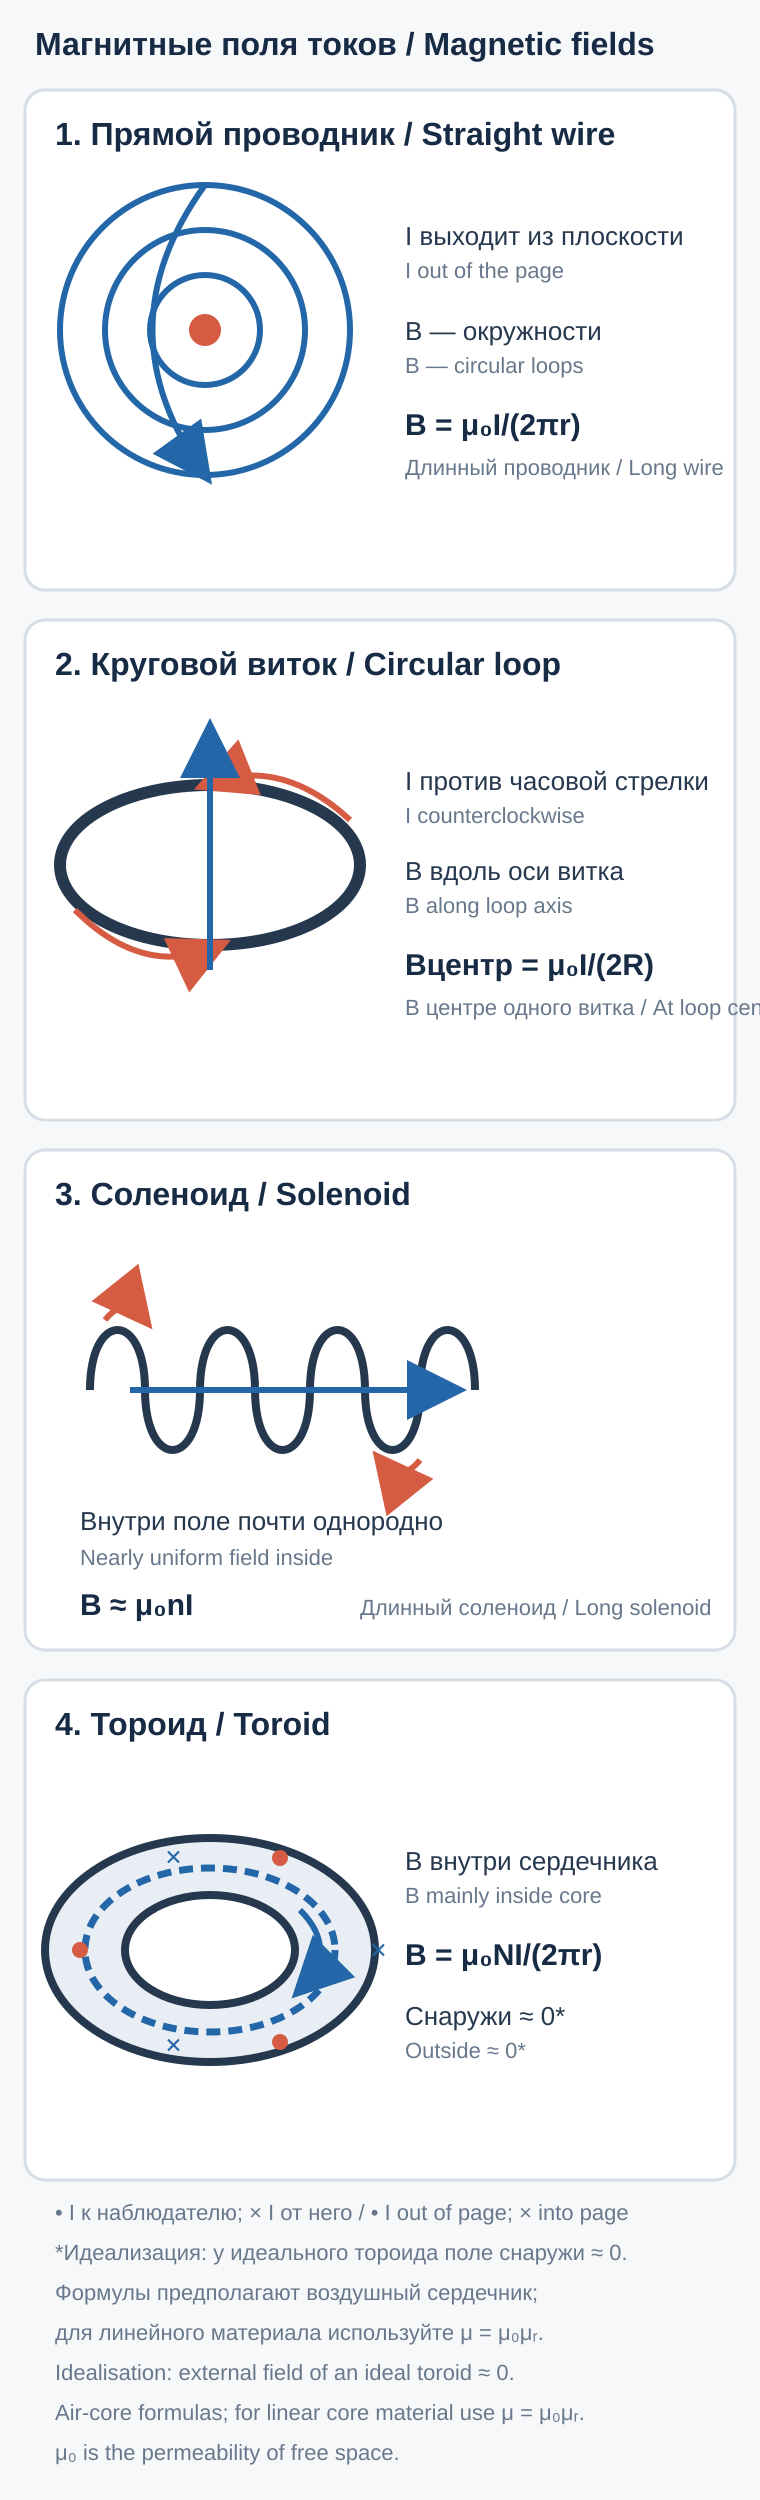
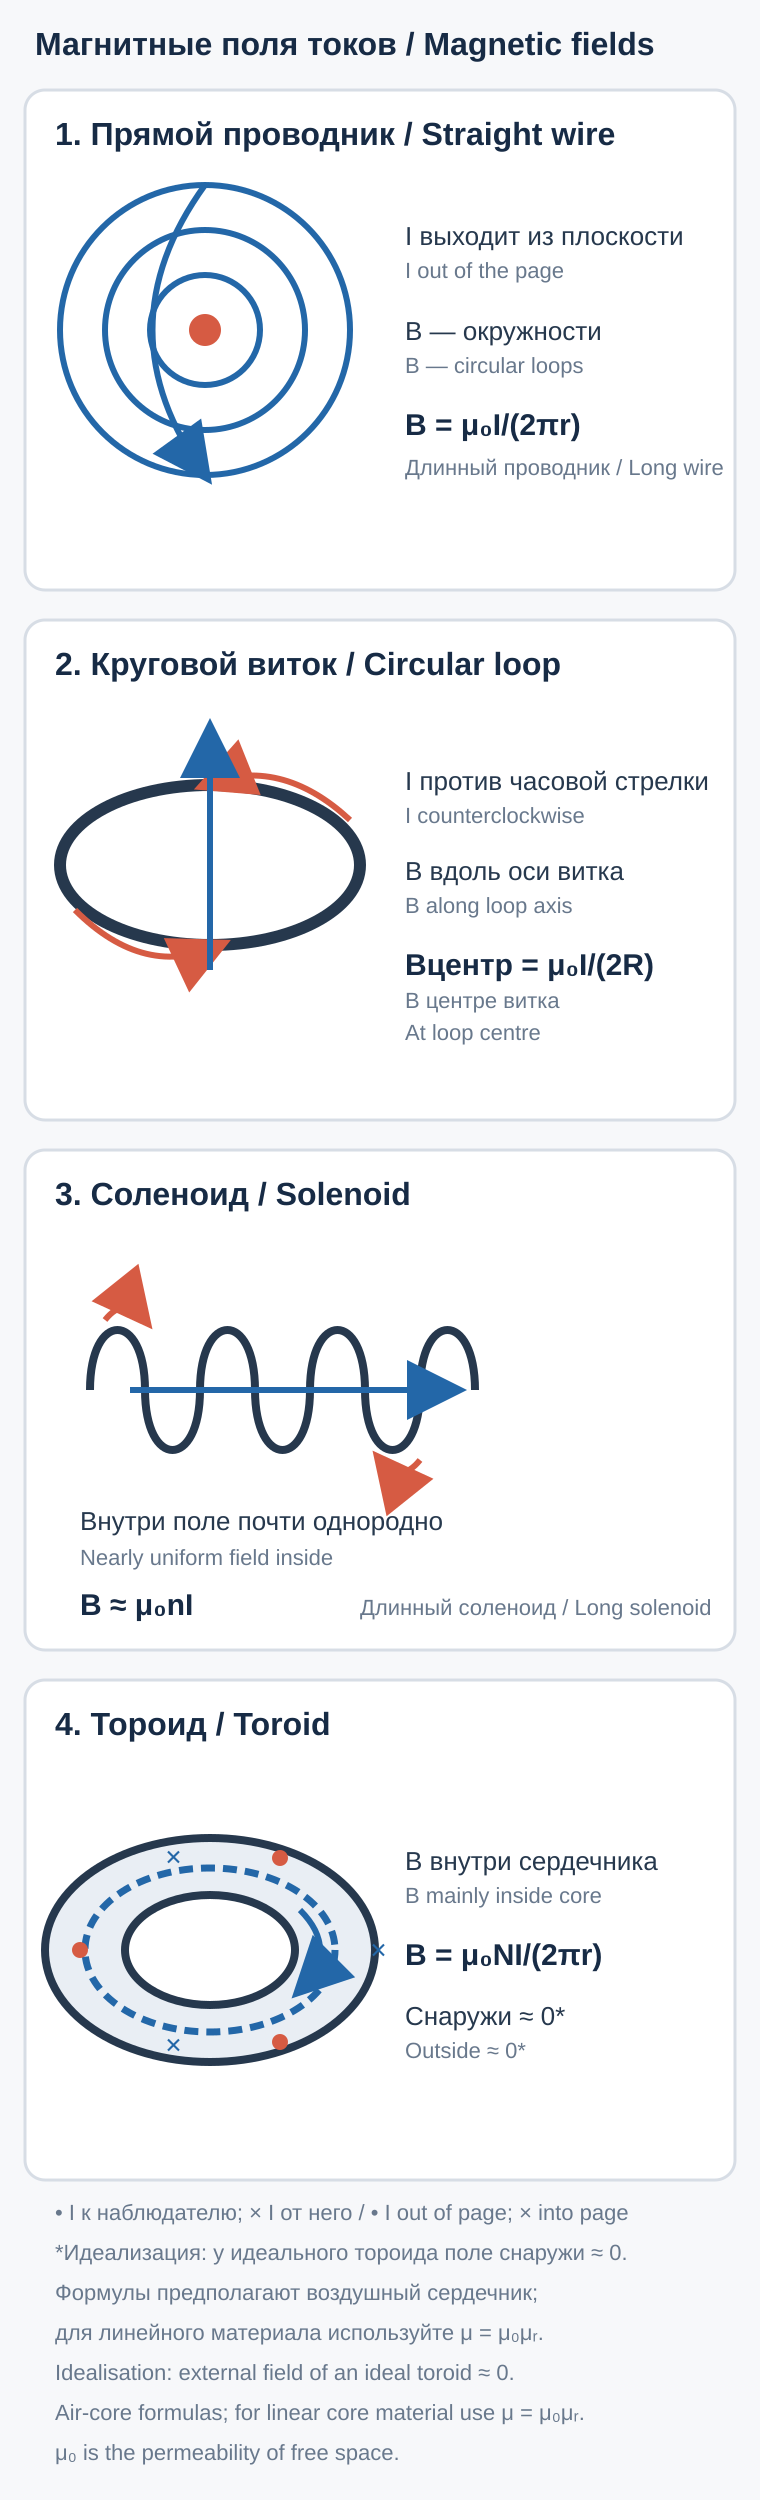
<svg xmlns="http://www.w3.org/2000/svg" width="760" height="2500" viewBox="0 0 760 2500" role="img" aria-labelledby="t d">
  <defs>
    <marker id="b" markerWidth="10" markerHeight="10" refX="8" refY="5" orient="auto">
      <path d="M0 0L10 5L0 10Z" fill="#2367a8" />
    </marker>
    <marker id="r" markerWidth="10" markerHeight="10" refX="8" refY="5" orient="auto">
      <path d="M0 0L10 5L0 10Z" fill="#d65b43" />
    </marker>
    <style>.bg{fill:#f7f8fa}.p{fill:#fff;stroke:#d7dde5;stroke-width:3}.h{font:700 32px Arial,sans-serif;fill:#172b45}.lab{font:26px Arial,sans-serif;fill:#26384d}.en{font:22px Arial,sans-serif;fill:#68788c}.f{font:700 30px Arial,sans-serif;fill:#172b45}.field{fill:none;stroke:#2367a8;stroke-width:6}.blue{fill:none;stroke:#2367a8;stroke-width:6;marker-end:url(#b)}.red{fill:none;stroke:#d65b43;stroke-width:6;marker-end:url(#r)}</style>
  </defs>
  <rect class="bg" width="760" height="2500" />
  <text class="h" x="35" y="55">Магнитные поля токов / Magnetic fields</text>
  <rect class="p" x="25" y="90" width="710" height="500" rx="20" />
  <text class="h" x="55" y="145">1. Прямой проводник / Straight wire</text>
  <circle cx="205" cy="330" r="16" fill="#d65b43" />
  <circle cx="205" cy="330" r="55" class="field" />
  <circle cx="205" cy="330" r="100" class="field" />
  <circle cx="205" cy="330" r="145" class="field" />
  <path d="M205 185 Q100 330 205 475" class="blue" />
  <text class="lab" x="405" y="245">I выходит из плоскости</text>
  <text class="en" x="405" y="278">I out of the page</text>
  <text class="lab" x="405" y="340">B — окружности</text>
  <text class="en" x="405" y="373">B — circular loops</text>
  <text class="f" x="405" y="435">B = μ₀I/(2πr)</text>
  <text class="en" x="405" y="475">Длинный проводник / Long wire</text>
  <rect class="p" x="25" y="620" width="710" height="500" rx="20" />
  <text class="h" x="55" y="675">2. Круговой виток / Circular loop</text>
  <ellipse cx="210" cy="865" rx="150" ry="80" fill="none" stroke="#26384d" stroke-width="12" />
  <path d="M350 820 Q280 755 205 785" class="red" />
  <path d="M75 910 Q145 980 220 945" class="red" />
  <path d="M210 970 V730" class="blue" />
  <text class="lab" x="405" y="790">I против часовой стрелки</text>
  <text class="en" x="405" y="823">I counterclockwise</text>
  <text class="lab" x="405" y="880">B вдоль оси витка</text>
  <text class="en" x="405" y="913">B along loop axis</text>
  <text class="f" x="405" y="975">Bцентр = μ₀I/(2R)</text>
-   <text class="en" x="405" y="1015">В центре одного витка / At loop centre</text>
+   <text class="en" x="405" y="1008">В центре витка</text>
+   <text class="en" x="405" y="1040">At loop centre</text>
  <rect class="p" x="25" y="1150" width="710" height="500" rx="20" />
  <text class="h" x="55" y="1205">3. Соленоид / Solenoid</text>
  <g fill="none" stroke="#26384d" stroke-width="8">
    <path d="M90 1390 C90 1310 145 1310 145 1390 S200 1470 200 1390 S255 1310 255 1390 S310 1470 310 1390 S365 1310 365 1390 S420 1470 420 1390 S475 1310 475 1390" />
  </g>
  <path d="M130 1390 H455" class="blue" />
  <path d="M105 1320 Q125 1295 145 1320" class="red" />
  <path d="M420 1460 Q400 1485 380 1460" class="red" />
  <text class="lab" x="80" y="1530">Внутри поле почти однородно</text>
  <text class="en" x="80" y="1565">Nearly uniform field inside</text>
  <text class="f" x="80" y="1615">B ≈ μ₀nI</text>
  <text class="en" x="360" y="1615">Длинный соленоид / Long solenoid</text>
  <rect class="p" x="25" y="1680" width="710" height="500" rx="20" />
  <text class="h" x="55" y="1735">4. Тороид / Toroid</text>
  <ellipse cx="210" cy="1950" rx="165" ry="112" fill="#e9eef4" stroke="#26384d" stroke-width="8" />
  <ellipse cx="210" cy="1950" rx="85" ry="55" fill="#fff" stroke="#26384d" stroke-width="8" />
  <ellipse cx="210" cy="1950" rx="125" ry="82" fill="none" stroke="#2367a8" stroke-width="7" stroke-dasharray="14 8" />
  <path d="M300 1910 Q340 1950 300 1990" class="blue" />
  <circle cx="80" cy="1950" r="8" fill="#d65b43" />
  <circle cx="280" cy="1858" r="8" fill="#d65b43" />
  <circle cx="280" cy="2042" r="8" fill="#d65b43" />
  <g fill="#2367a8" font-size="30" font-weight="700">
    <text x="165" y="1867">×</text>
    <text x="370" y="1960">×</text>
    <text x="165" y="2055">×</text>
  </g>
  <text class="lab" x="405" y="1870">B внутри сердечника</text>
  <text class="en" x="405" y="1903">B mainly inside core</text>
  <text class="f" x="405" y="1965">B = μ₀NI/(2πr)</text>
  <text class="lab" x="405" y="2025">Снаружи ≈ 0*</text>
  <text class="en" x="405" y="2058">Outside ≈ 0*</text>
  <text class="en" x="55" y="2220">• I к наблюдателю; × I от него / • I out of page; × into page</text>
  <text class="en" x="55" y="2260">*Идеализация: у идеального тороида поле снаружи ≈ 0.</text>
  <text class="en" x="55" y="2300">Формулы предполагают воздушный сердечник;</text>
  <text class="en" x="55" y="2340">для линейного материала используйте μ = μ₀μᵣ.</text>
  <text class="en" x="55" y="2380">Idealisation: external field of an ideal toroid ≈ 0.</text>
  <text class="en" x="55" y="2420">Air-core formulas; for linear core material use μ = μ₀μᵣ.</text>
  <text class="en" x="55" y="2460">μ₀ is the permeability of free space.</text>
</svg>
